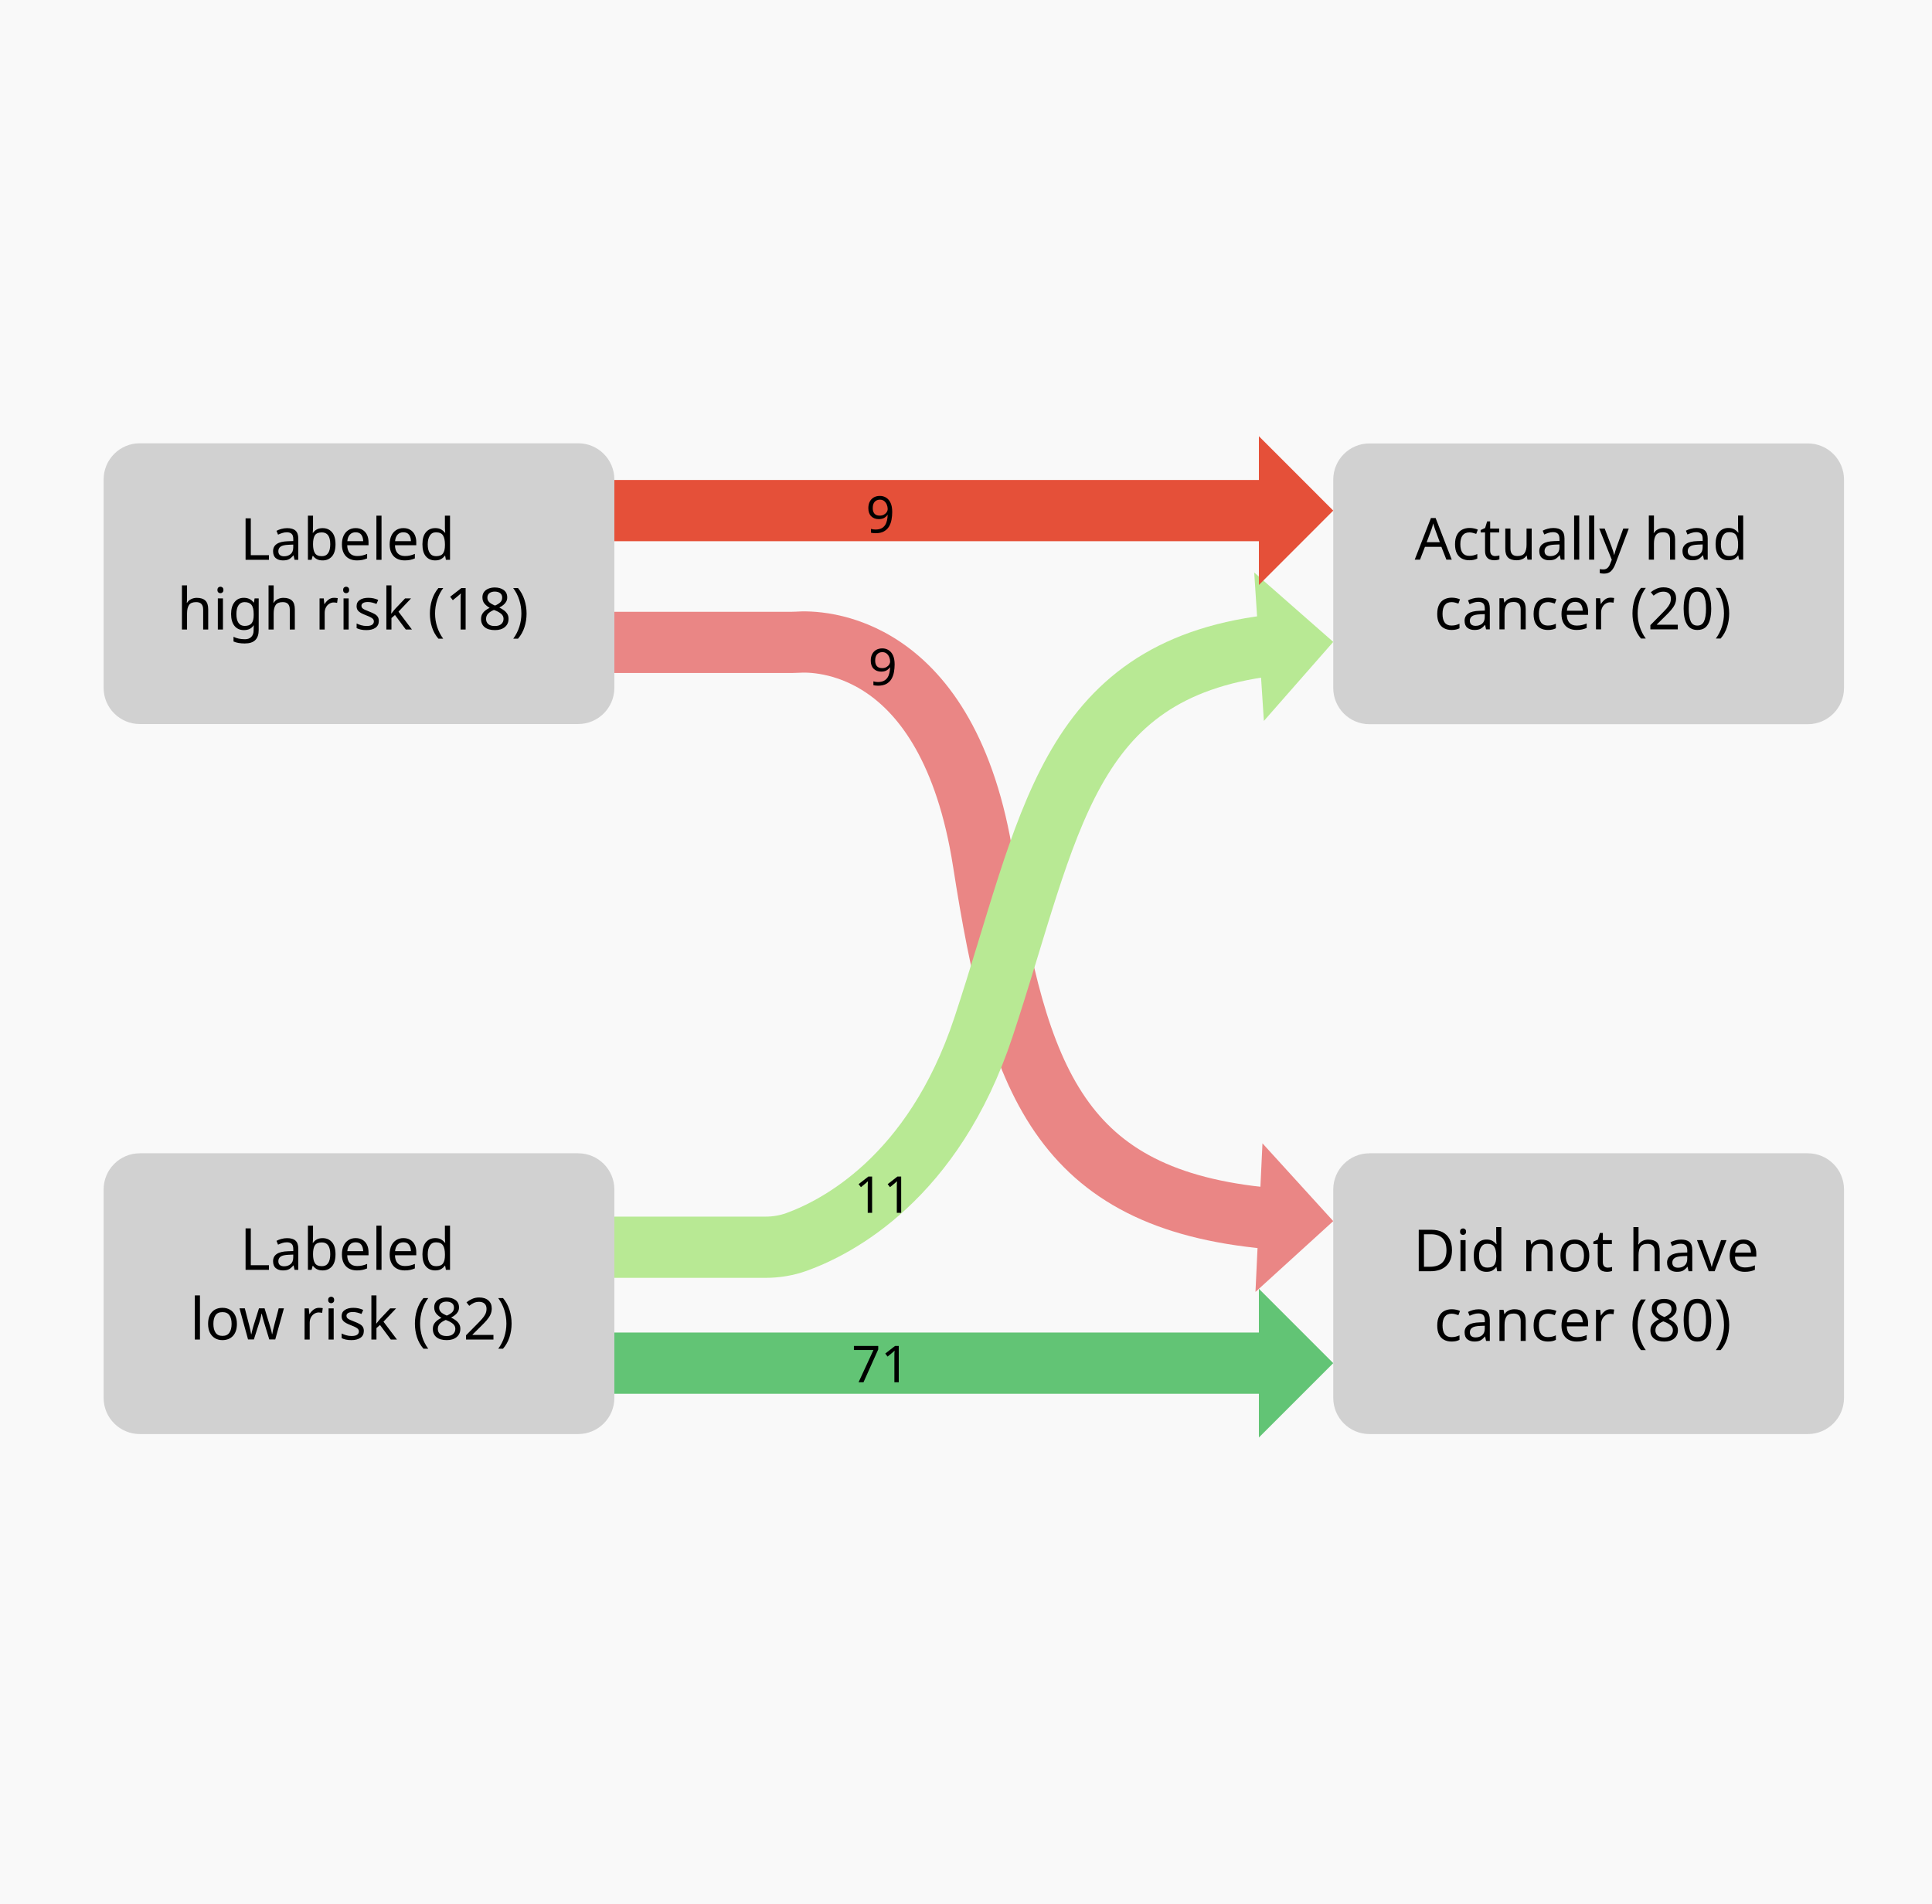
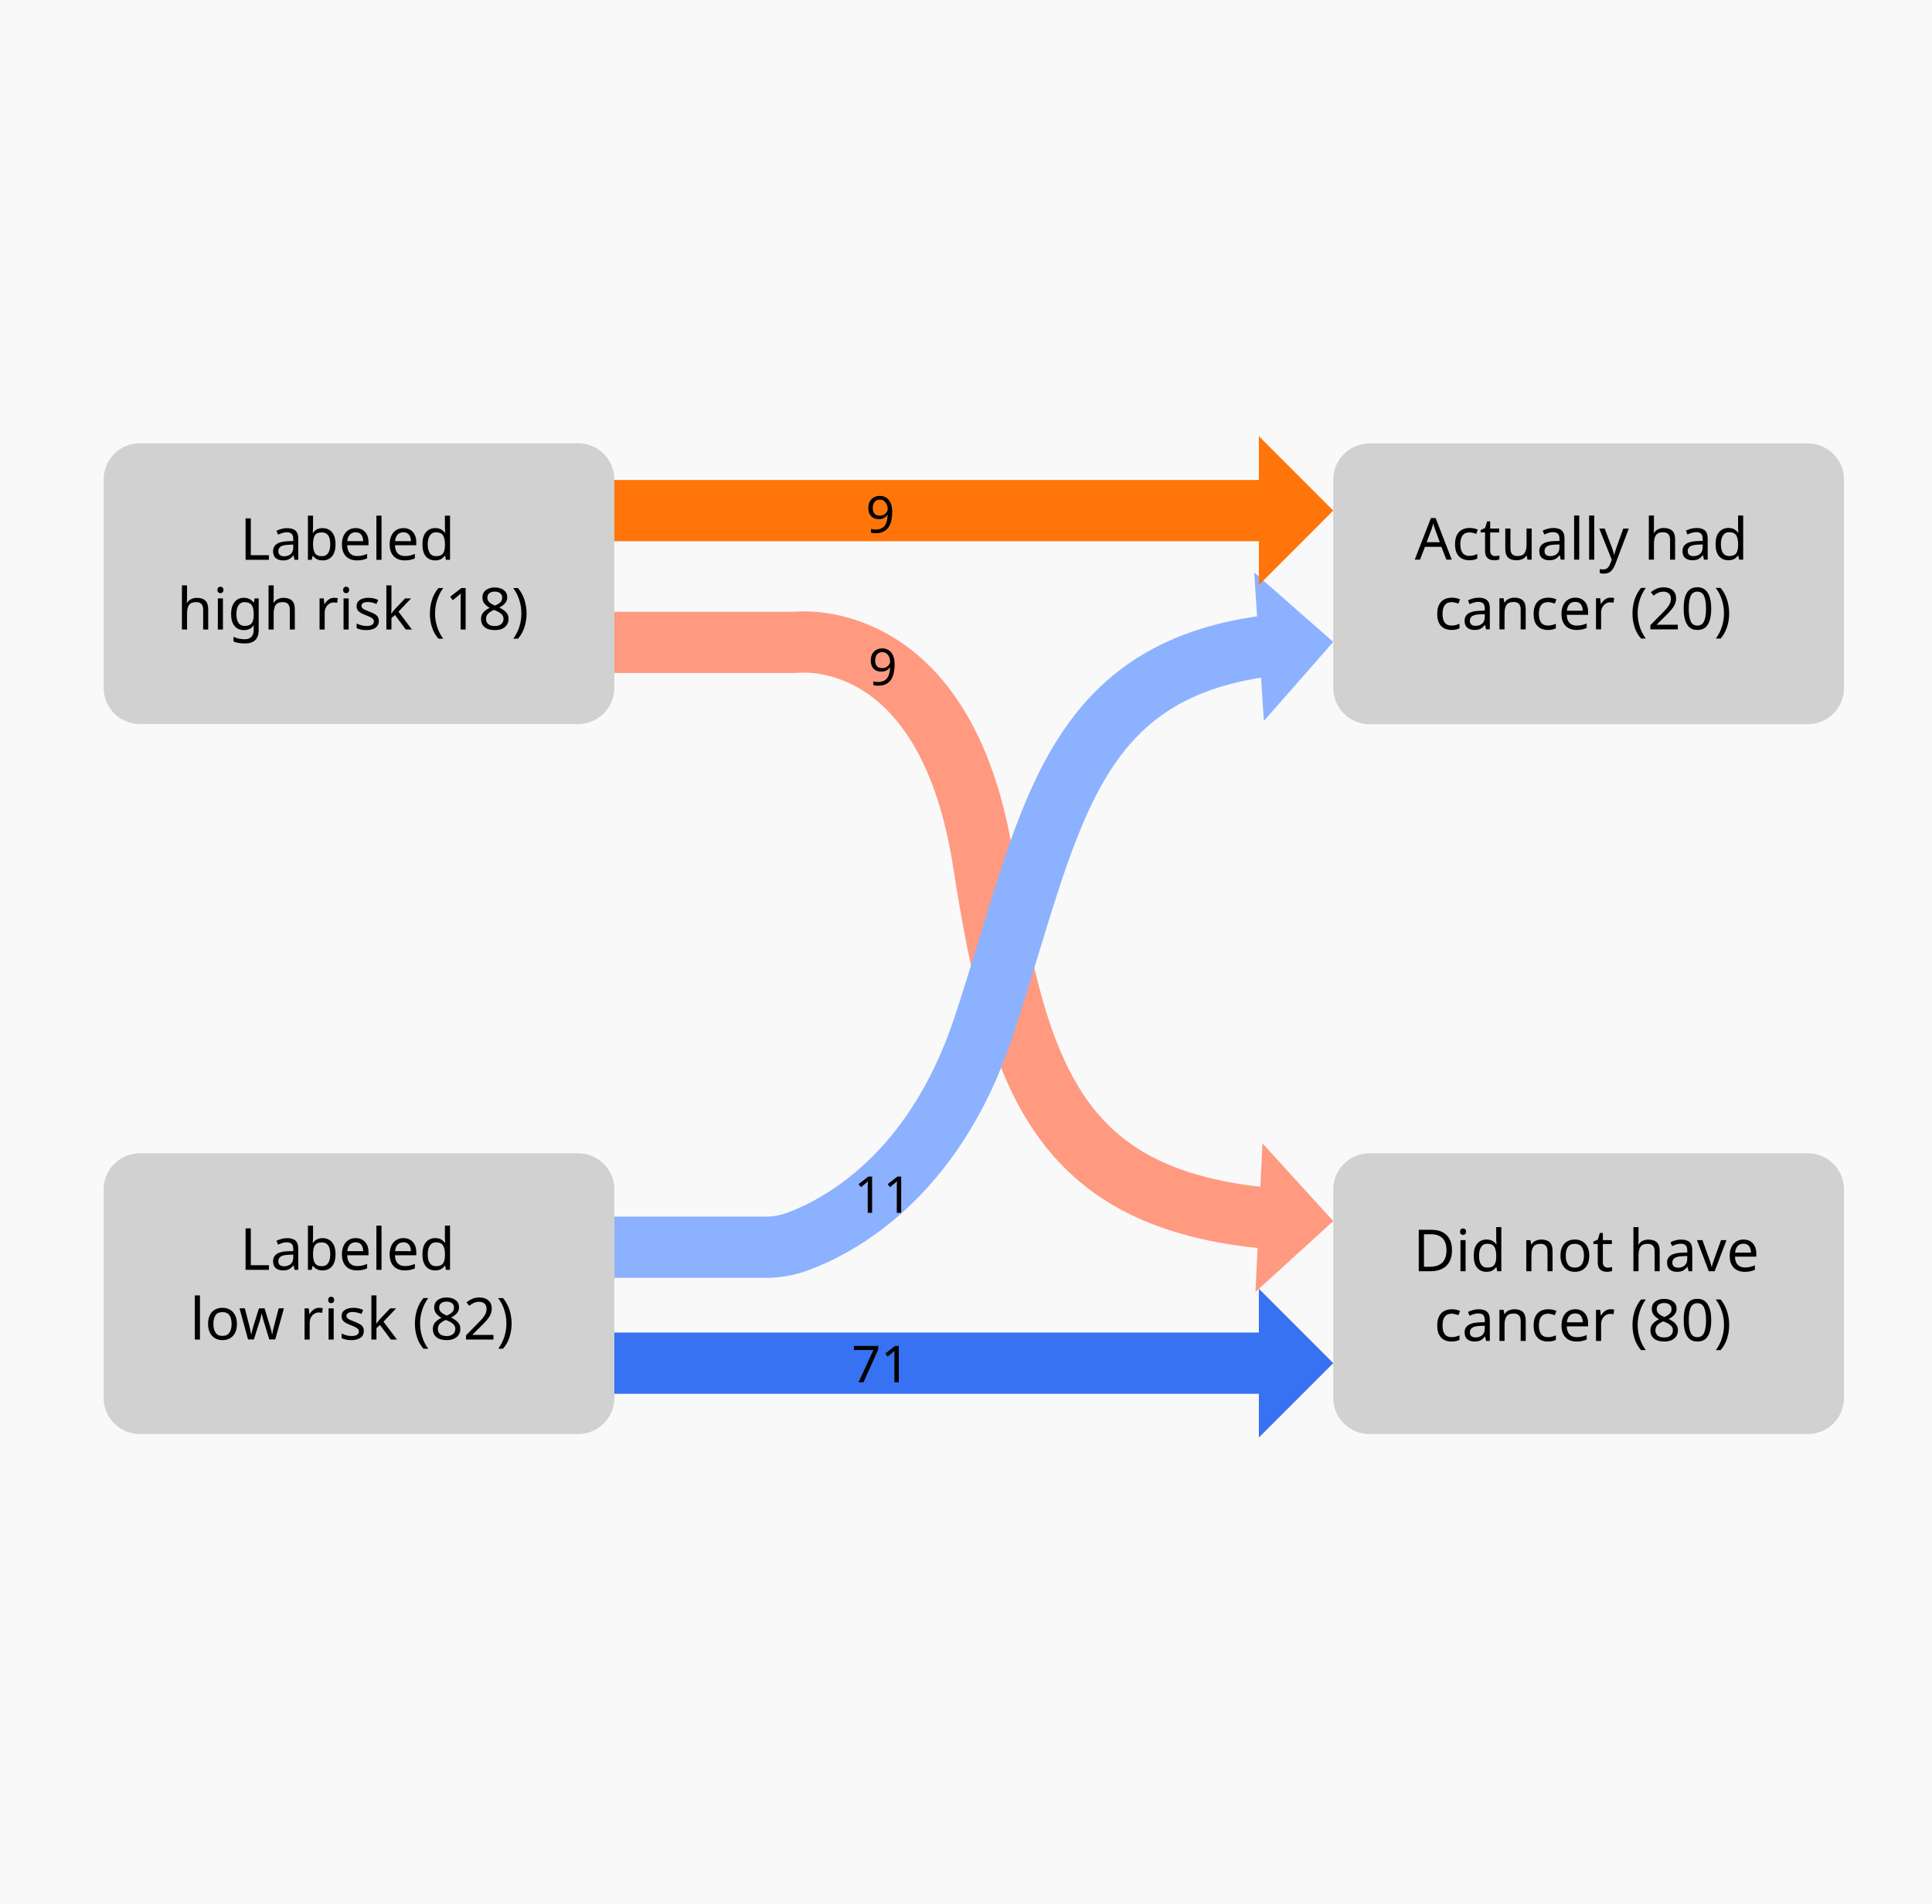
<svg xmlns="http://www.w3.org/2000/svg" version="1.1" id="Layer_1" x="0px" y="0px" viewBox="0 0 820.37 808.35" style="enable-background:new 0 0 820.37 808.35;" xml:space="preserve">
  <style type="text/css">
	.st0{fill:#F9F9F9;}
	.st1{fill:#E5E5E5;}
- 	.st2{fill:#E55039;}
- 	.st3{fill:#EA8685;}
- 	.st4{fill:#B8E994;}
- 	.st5{fill:#62C475;}
+ 	.st5{fill:#3672F1;}
+     .st3{fill:#FF9A81;}
+     .st4{fill:#8CB1FF;}
+     .st2{fill:#FF7509;}
	.st6{fill:#FFFFFF;stroke:#000000;stroke-width:3;stroke-linecap:round;stroke-miterlimit:10;}
	.st7{fill:#D1D1D1;}
- 	.st8{fill:none;stroke:#EA8685;stroke-width:26;stroke-miterlimit:10;}
- 	.st9{fill:none;stroke:#B8E994;stroke-width:26;stroke-miterlimit:10;}
- 	.st10{fill:none;stroke:#E55039;stroke-width:26;stroke-miterlimit:10;}
- 	.st11{fill:none;stroke:#62C475;stroke-width:26;stroke-miterlimit:10;}
+ 	.st8{fill:none;stroke:#FF9A81;stroke-width:26;stroke-miterlimit:10;}
+     .st9{fill:none;stroke:#8CB1FF;stroke-width:26;stroke-miterlimit:10;}
+     .st11{fill:none;stroke:#3672F1;stroke-width:26;stroke-miterlimit:10;}
+     .st10{fill:none;stroke:#FF7509;stroke-width:26;stroke-miterlimit:10;}
	.st12{font-family:'Helvetica-Bold';}
	.st13{font-size:21.584px;}
	.st14{font-size:24.668px;}
</style>
  <rect x="-3" y="-5" class="st0" width="827" height="827" />
  <path class="st7" d="M245.5,307.47H59.37c-8.49,0-15.37-6.88-15.37-15.37v-88.49c0-8.49,6.88-15.37,15.37-15.37H245.5  c8.49,0,15.37,6.88,15.37,15.37v88.49C260.87,300.59,253.99,307.47,245.5,307.47z" />
  <path class="st7" d="M767.63,307.54H581.5c-8.49,0-15.37-6.88-15.37-15.37v-88.49c0-8.49,6.88-15.37,15.37-15.37h186.14  c8.49,0,15.37,6.88,15.37,15.37v88.49C783,300.65,776.12,307.54,767.63,307.54z" />
  <path class="st7" d="M245.5,608.99H59.37c-8.49,0-15.37-6.88-15.37-15.37v-88.49c0-8.49,6.88-15.37,15.37-15.37H245.5  c8.49,0,15.37,6.88,15.37,15.37v88.49C260.87,602.11,253.99,608.99,245.5,608.99z" />
  <path class="st7" d="M767.63,608.99H581.5c-8.49,0-15.37-6.88-15.37-15.37v-88.49c0-8.49,6.88-15.37,15.37-15.37h186.14  c8.49,0,15.37,6.88,15.37,15.37v88.49C783,602.11,776.12,608.99,767.63,608.99z" />
  <g>
    <g>
      <path class="st8" d="M260.87,272.8h75.33c0.84,0,1.68-0.02,2.52-0.08c7.75-0.56,64.07-1.29,78.84,93.39    c14.44,92.55,32.13,143.22,121.25,151.3" />
      <g>
        <polygon class="st3" points="536.07,485.53 533.1,548.63 566.13,518.56    " />
      </g>
    </g>
  </g>
  <g>
    <g>
      <path class="st9" d="M260.87,529.65h64.27c4.44,0,8.85-0.73,13.03-2.23c16.92-6.08,58.12-27.01,79.38-91.08    c28.4-85.57,34.54-151.31,121.27-162.17" />
      <g>
        <polygon class="st4" points="532.57,243.12 536.67,306.16 566.13,272.59    " />
      </g>
    </g>
  </g>
  <g>
    <g>
      <line class="st10" x1="260.87" y1="216.83" x2="538.79" y2="216.83" />
      <g>
        <polygon class="st2" points="534.55,185.24 534.55,248.42 566.13,216.83    " />
      </g>
    </g>
  </g>
  <g>
    <g>
      <line class="st11" x1="260.87" y1="578.88" x2="538.79" y2="578.88" />
      <g>
        <polygon class="st5" points="534.55,547.29 534.55,610.46 566.13,578.88    " />
      </g>
    </g>
  </g>
  <text transform="matrix(1 0 0 1 362.6621 515.0352)" class="st12 st13">11</text>
  <text transform="matrix(1 0 0 1 368.6641 290.9712)" class="st12 st13">9</text>
  <text transform="matrix(1 0 0 1 361.6348 586.9824)" class="st12 st13">71</text>
  <text transform="matrix(1 0 0 1 367.6367 226.2188)" class="st12 st13">9</text>
  <text transform="matrix(1 0 0 1 101.8887 237.7334)">
    <tspan x="0" y="0" class="st12 st14">Labeled </tspan>
    <tspan x="-26.73" y="29.6" class="st12 st14">high risk (18)</tspan>
  </text>
  <text transform="matrix(1 0 0 1 101.8887 539.2471)">
    <tspan x="0" y="0" class="st12 st14">Labeled </tspan>
    <tspan x="-21.25" y="29.6" class="st12 st14">low risk (82)</tspan>
  </text>
  <text transform="matrix(1 0 0 1 600.7188 237.6724)">
    <tspan x="0" y="0" class="st12 st14">Actually had</tspan>
    <tspan x="8.2" y="29.6" class="st12 st14">cancer (20)</tspan>
  </text>
  <text transform="matrix(1 0 0 1 600.0439 539.8506)">
    <tspan x="0" y="0" class="st12 st14">Did not have</tspan>
    <tspan x="8.88" y="29.6" class="st12 st14">cancer (80)</tspan>
  </text>
</svg>
